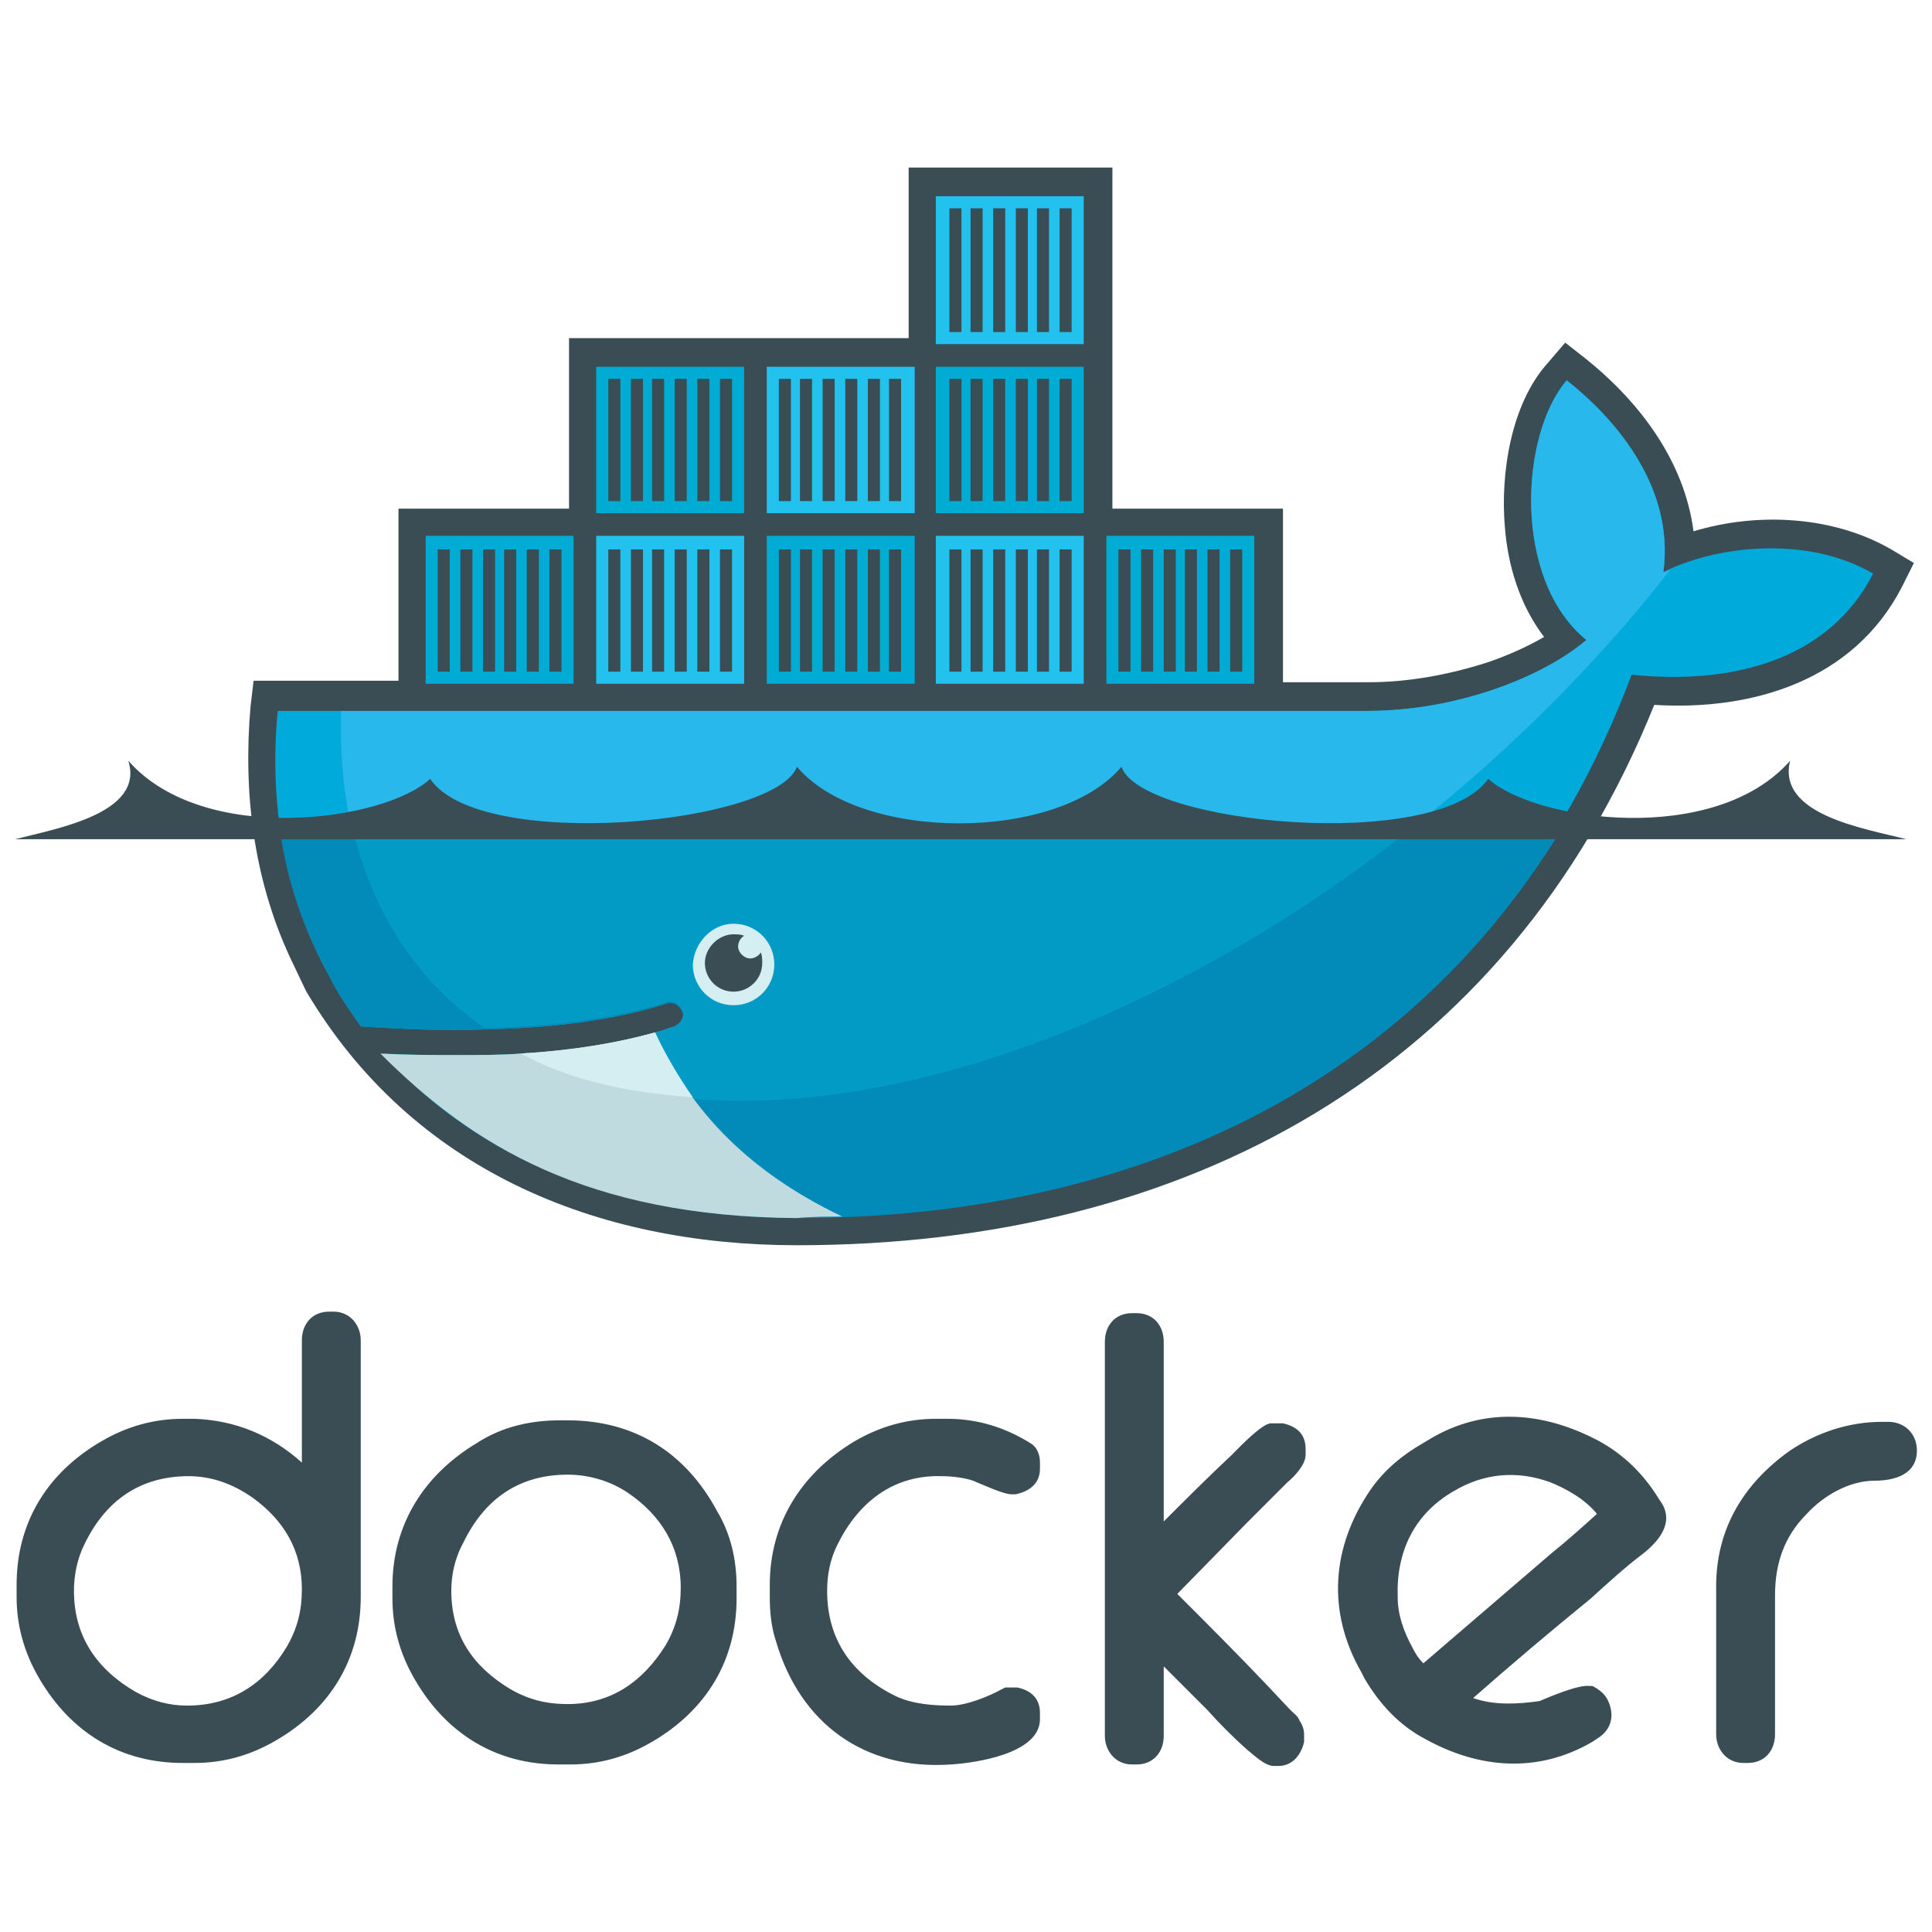
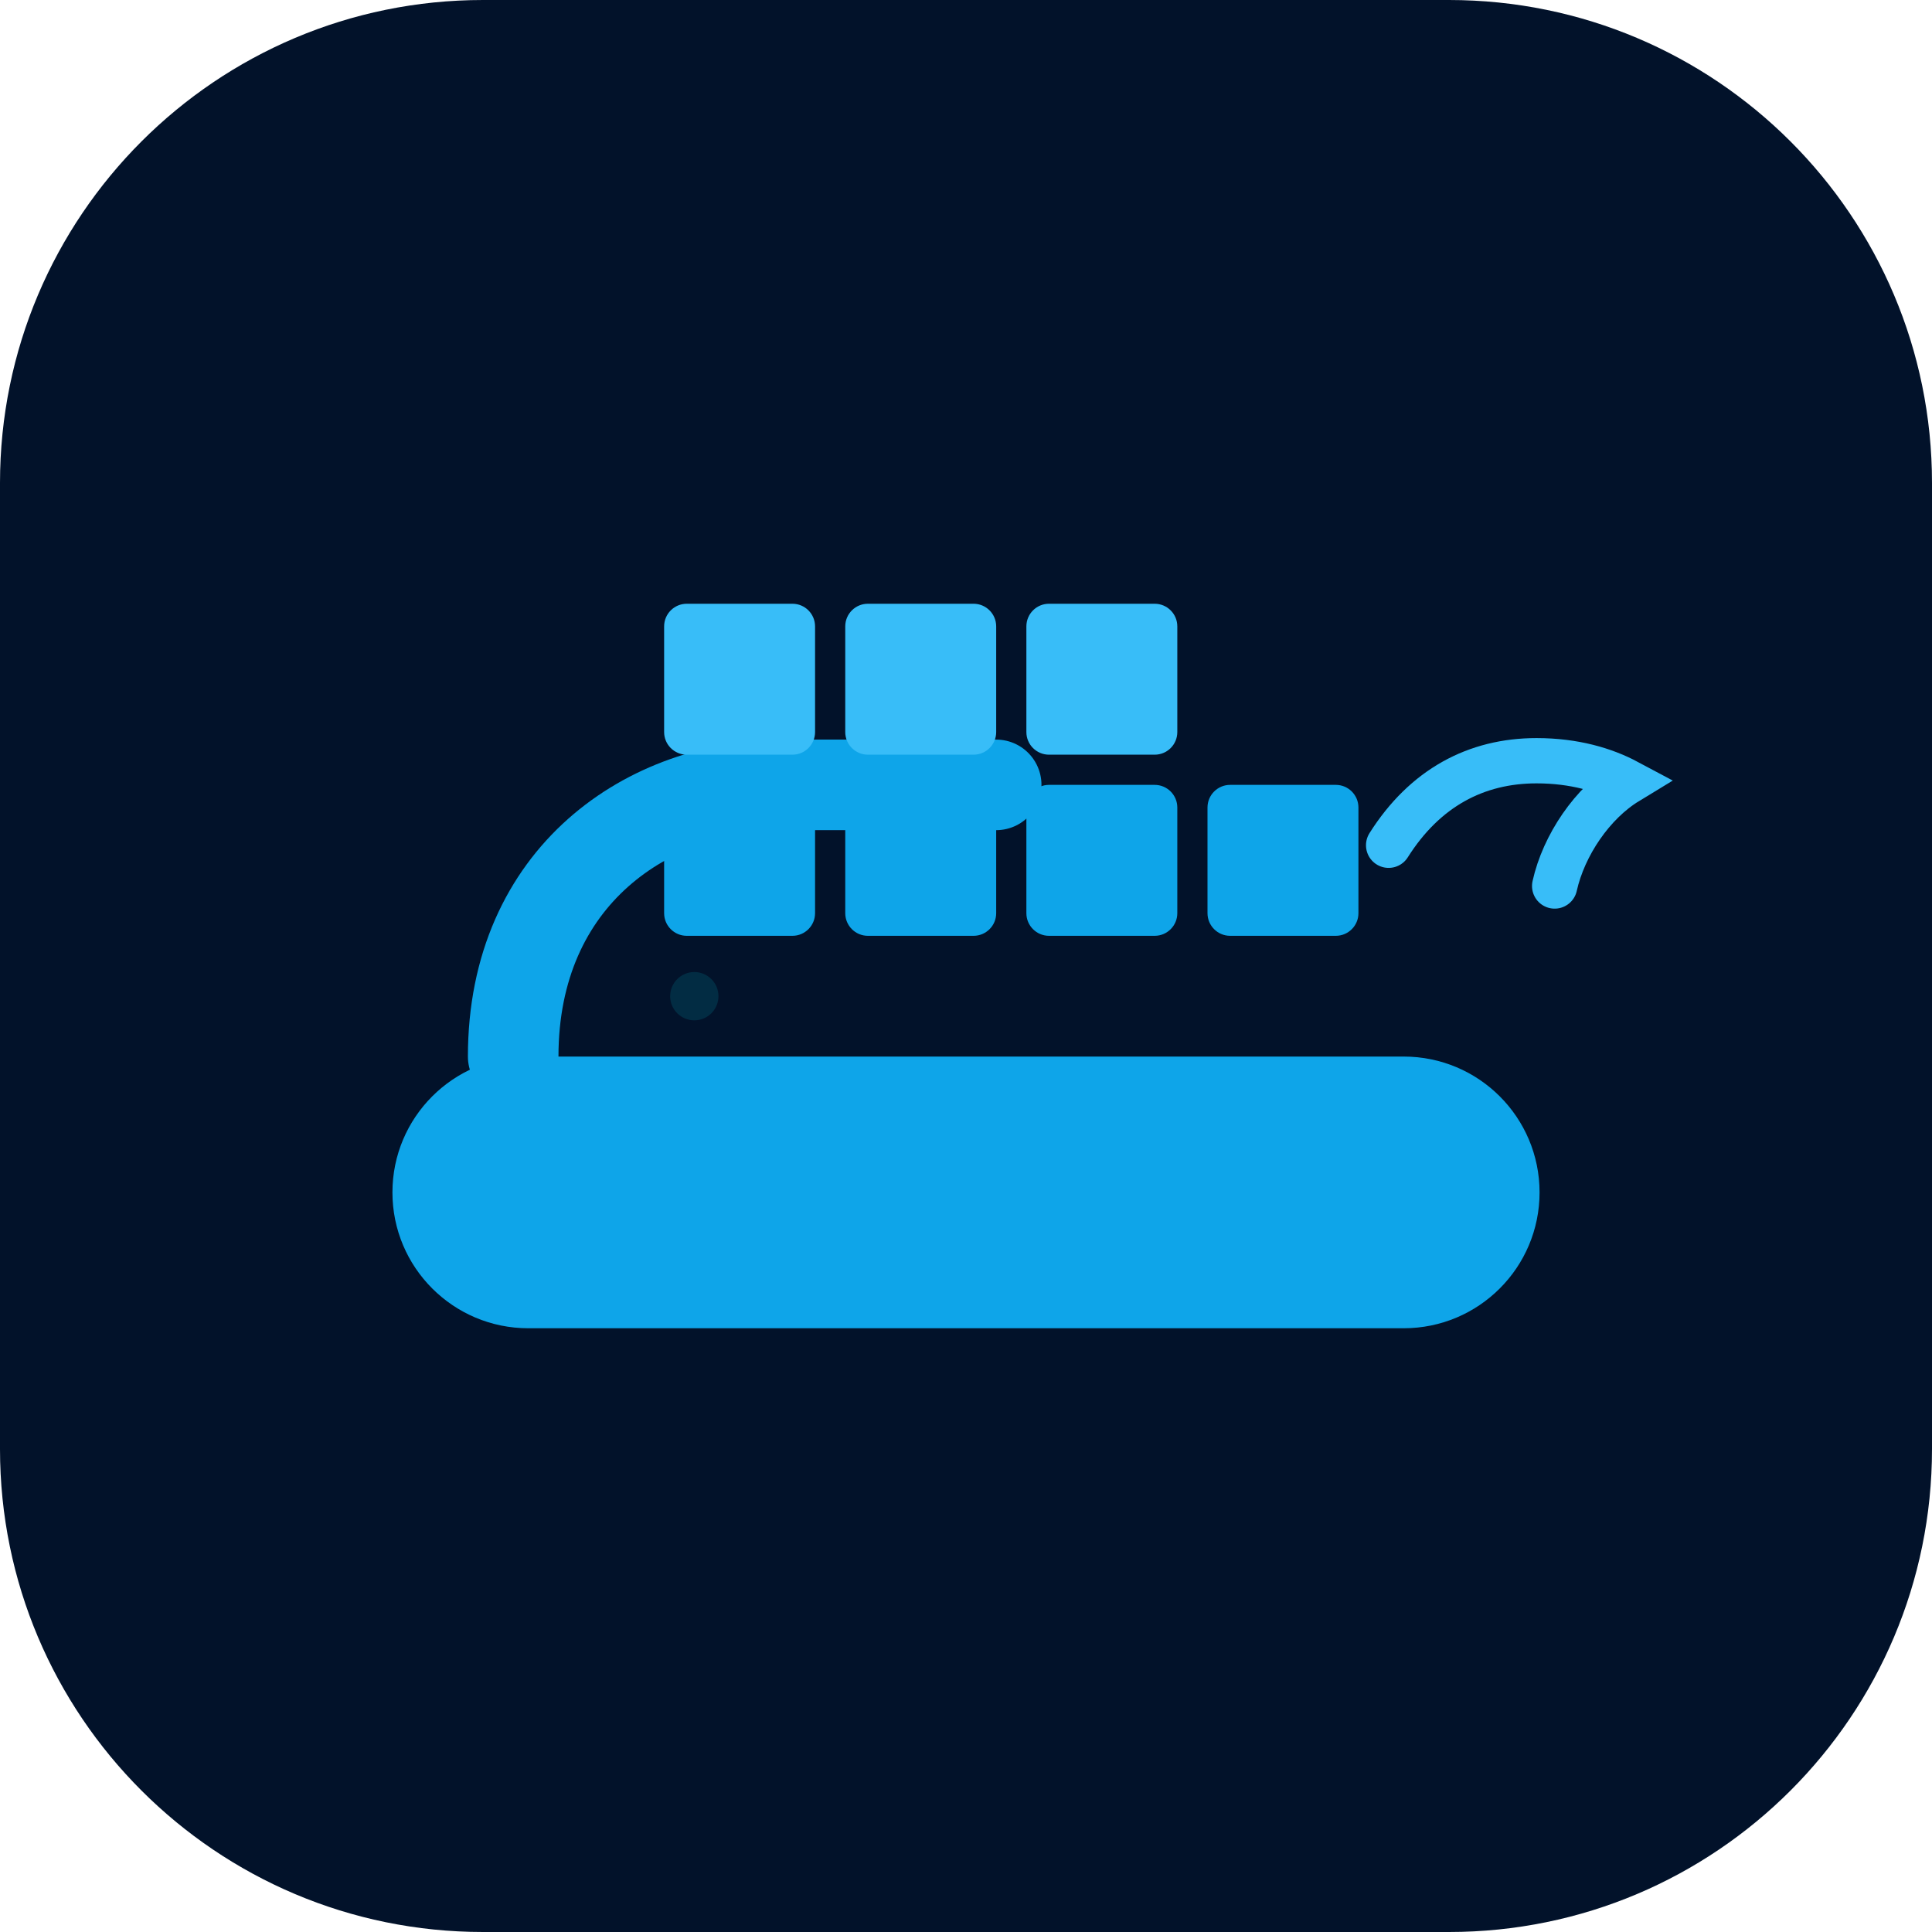
<svg xmlns="http://www.w3.org/2000/svg" viewBox="0 0 128 128">
-   <path fill-rule="evenodd" clip-rule="evenodd" fill="#3A4D54" d="M20 96.9v-8.1c0-1.1.7-1.9 1.8-1.9h.3c1.1 0 1.8.9 1.8 1.9v17c0 4.1-2 7.4-5.6 9.5-1.7 1-3.5 1.5-5.4 1.5h-.8c-4.1 0-7.4-2-9.5-5.6-1-1.7-1.5-3.5-1.5-5.4v-.8c0-4.1 2-7.4 5.6-9.5 1.7-1 3.5-1.5 5.4-1.5h.8c2.7.1 5.1 1.1 7.1 2.9zm-15.1 8.5c0 3 1.5 5.2 4.1 6.7 1.1.6 2.2.9 3.4.9 2.9 0 5.1-1.4 6.6-3.9.7-1.2 1-2.4 1-3.8 0-2.6-1.2-4.6-3.3-6.1-1.3-.9-2.7-1.4-4.2-1.4-3.2 0-5.5 1.6-6.9 4.5-.5 1-.7 2.1-.7 3.1zm32.2-11.3h.5c4.4 0 7.8 2.1 9.9 6 .9 1.5 1.3 3.2 1.3 5v.8c0 4.1-2 7.4-5.6 9.5-1.7 1-3.5 1.5-5.4 1.5H37c-4.1 0-7.4-2-9.5-5.6-1-1.7-1.5-3.5-1.5-5.4v-.8c0-4.1 2.1-7.4 5.6-9.5 1.7-1.1 3.6-1.5 5.5-1.5zm-7.2 11.3c0 2.9 1.4 5 3.9 6.5 1.2.7 2.4 1 3.8 1 2.9 0 5-1.5 6.5-3.9.7-1.2 1-2.4 1-3.8 0-2.7-1.3-4.8-3.5-6.3-1.2-.8-2.6-1.2-4-1.2-3.2 0-5.5 1.6-6.9 4.5-.6 1.1-.8 2.2-.8 3.2zm34.8-7.2c-.6-.3-1.7-.4-2.3-.4-3.2-.1-5.5 1.7-6.9 4.5-.5 1-.7 2-.7 3.1 0 3.3 1.7 5.6 4.6 7 1.1.5 2.4.6 3.6.6 1 0 2.5-.6 3.4-1.1l.2-.1h.8c.9.2 1.5.7 1.5 1.7v.4c0 2.3-4.3 2.9-5.9 3-5.7.4-10-2.7-11.6-8.2-.3-.9-.4-1.9-.4-2.9v-.8c0-4.1 2.1-7.4 5.6-9.5 1.7-1 3.5-1.5 5.4-1.5h.8c2 0 3.9.6 5.6 1.7l.1.1.1.1c.2.3.3.6.3 1v.4c0 1-.7 1.5-1.6 1.7H67c-.5 0-1.8-.6-2.3-.8zm12.4 2.6c1.5-1.5 3-3 4.5-4.4.4-.4 2-2.1 2.6-2.1h.8c.9.2 1.5.7 1.5 1.7v.4c0 .6-.7 1.4-1.2 1.8l-2.7 2.7-4.6 4.7c2 2 4 4 5.9 6l1.6 1.7c.2.2.5.4.6.7.2.3.3.6.3.9v.5c-.2.9-.8 1.6-1.7 1.6h-.3c-.6 0-1.3-.7-1.8-1.1-.9-.8-1.8-1.7-2.6-2.6l-2.9-2.9v4.6c0 1.1-.7 1.9-1.8 1.9H75c-1.1 0-1.8-.9-1.8-1.9V88.9c0-1.1.7-1.9 1.8-1.9h.3c1.1 0 1.8.8 1.8 1.9v11.9zm47.6-6.6h.4c1.1 0 1.9.8 1.9 1.9 0 1.6-1.5 2-2.8 2-1.7 0-3.4 1-4.5 2.2-1.5 1.5-2.1 3.3-2.1 5.4v9.2c0 1.1-.7 1.9-1.8 1.9h-.3c-1.1 0-1.8-.9-1.8-1.9v-9.8c0-3.8 1.8-6.8 4.9-9 1.8-1.2 3.9-1.9 6.1-1.9zm-27.1 18.3c1.4.5 3 .4 4.4.2.7-.3 2.6-1.1 3.3-1h.2c.4.2.8.5 1 .9.5 1 .3 2-.7 2.6l-.3.2c-3.6 2.1-7.5 1.8-11.1-.2-1.7-.9-3-2.3-4-4l-.2-.4c-2.3-4-2-8.3.6-12.1.9-1.3 2.1-2.3 3.5-3.1l.5-.3c3.4-2 7.1-1.8 10.6-.1 1.9.9 3.4 2.3 4.5 4.1l.2.3c.8 1.3-.2 2.5-1.2 3.3-1.2.9-2.4 2-3.5 3-2.7 2.2-5.3 4.4-7.8 6.6zm-3.3-2.3l8.5-7.3c1-.8 2-1.7 3-2.6-.8-1-2.1-1.7-3.1-2.1-2.2-.8-4.4-.6-6.4.6-2.6 1.5-3.8 4-3.7 7 0 1.2.4 2.3 1 3.4.2.4.4.7.7 1M73.7 33.7H85v11.5h5.7c2.6 0 5.3-.5 7.8-1.3 1.2-.4 2.6-1 3.8-1.7-1.6-2.1-2.4-4.7-2.6-7.3-.3-3.5.4-8.1 2.8-10.8l1.2-1.4 1.4 1.1c3.6 2.9 6.5 6.8 7.1 11.4 4.3-1.3 9.3-1 13.1 1.2l1.5.9-.8 1.6c-3.2 6.2-9.9 8.2-16.4 7.8-9.8 24.3-31 35.8-56.8 35.8-13.3 0-25.5-5-32.5-16.8l-.1-.2-1-2.1c-2.4-5.2-3.1-10.9-2.6-16.6l.2-1.7h9.6V33.7h11.3V22.4h22.5V11.1h13.5v22.6z" />
-   <path fill="#00AADA" d="M110.2 37.9c.8-5.9-3.6-10.5-6.4-12.7-3.1 3.6-3.6 13.2 1.3 17.2-2.8 2.4-8.5 4.7-14.5 4.7H18.4c-.6 6.2.5 11.9 3 16.8l.8 1.5c.5.9 1.1 1.7 1.7 2.6 3 .2 5.7.3 8.2.2 4.9-.1 8.9-.7 12-1.7.5-.2.9.1 1.1.5.2.5-.1.9-.5 1.1-.4.1-.8.3-1.3.4-2.4.7-5 1.1-8.3 1.3h-.6c-1.3.1-2.7.1-4.2.1-1.6 0-3.1 0-4.9-.1 6 6.8 15.4 10.8 27.2 10.8 25 0 46.2-11.1 55.5-35.9 6.7.7 13.1-1 16-6.7-4.5-2.6-10.5-1.8-13.9-.1z" />
-   <path fill="#28B8EB" d="M110.2 37.9c.8-5.9-3.6-10.5-6.4-12.7-3.1 3.6-3.6 13.2 1.3 17.2-2.8 2.4-8.5 4.7-14.5 4.7h-68c-.3 9.5 3.2 16.7 9.5 21 4.9-.1 8.9-.7 12-1.7.5-.2.9.1 1.1.5.2.5-.1.9-.5 1.1-.4.1-.8.3-1.3.4-2.4.7-5.2 1.2-8.5 1.4l-.1-.1c8.5 4.4 20.8 4.3 35-1.1 15.8-6.1 30.6-17.7 40.9-30.9-.2.1-.3.2-.5.2z" />
-   <path fill="#028BB8" d="M18.5 54.6c.4 3.3 1.4 6.4 2.9 9.3l.8 1.5c.5.9 1.1 1.7 1.7 2.6 3 .2 5.7.3 8.2.2 4.9-.1 8.9-.7 12-1.7.5-.2.9.1 1.1.5.2.5-.1.9-.5 1.1-.4.1-.8.3-1.3.4-2.4.7-5.2 1.2-8.5 1.4h-.4c-1.3.1-2.7.1-4.1.1-1.6 0-3.2 0-4.9-.1 6 6.8 15.5 10.8 27.3 10.8 21.4 0 40-8.1 50.8-26H18.5v-.1z" />
-   <path fill="#019BC6" d="M23.3 54.6c1.3 5.8 4.3 10.4 8.8 13.5 4.9-.1 8.9-.7 12-1.7.5-.2.9.1 1.1.5.2.5-.1.9-.5 1.1-.4.1-.8.3-1.3.4-2.4.7-5.2 1.2-8.6 1.4 8.5 4.4 20.8 4.3 34.9-1.1 8.5-3.3 16.8-8.2 24.2-14.1H23.3z" />
-   <path fill-rule="evenodd" clip-rule="evenodd" fill="#00ACD3" d="M28.2 35.5H38v9.8h-9.8v-9.8zm.8.9h.8v8.1H29v-8.1zm1.5 0h.8v8.1h-.8v-8.1zm1.5 0h.8v8.1H32v-8.1zm1.4 0h.8v8.1h-.8v-8.1zm1.5 0h.8v8.1h-.8v-8.1zm1.5 0h.8v8.1h-.8v-8.1zm3.1-12.1h9.8V34h-9.8v-9.7zm.8.8h.8v8.1h-.8v-8.1zm1.5 0h.8v8.1h-.8v-8.1zm1.4 0h.8v8.1h-.8v-8.1zm1.5 0h.8v8.1h-.8v-8.1zm1.5 0h.8v8.1h-.8v-8.1zm1.5 0h.8v8.1h-.8v-8.1z" />
-   <path fill-rule="evenodd" clip-rule="evenodd" fill="#23C2EE" d="M39.5 35.5h9.8v9.8h-9.8v-9.8zm.8.9h.8v8.1h-.8v-8.1zm1.5 0h.8v8.1h-.8v-8.1zm1.4 0h.8v8.1h-.8v-8.1zm1.5 0h.8v8.1h-.8v-8.1zm1.5 0h.8v8.1h-.8v-8.1zm1.5 0h.8v8.1h-.8v-8.1z" />
-   <path fill-rule="evenodd" clip-rule="evenodd" fill="#00ACD3" d="M50.8 35.5h9.8v9.8h-9.8v-9.8zm.8.9h.8v8.1h-.8v-8.1zm1.4 0h.8v8.1H53v-8.1zm1.5 0h.8v8.1h-.8v-8.1zm1.5 0h.8v8.1H56v-8.1zm1.5 0h.8v8.1h-.8v-8.1zm1.4 0h.8v8.1h-.8v-8.1z" />
-   <path fill-rule="evenodd" clip-rule="evenodd" fill="#23C2EE" d="M50.8 24.3h9.8V34h-9.8v-9.7zm.8.8h.8v8.1h-.8v-8.1zm1.4 0h.8v8.1H53v-8.1zm1.5 0h.8v8.1h-.8v-8.1zm1.5 0h.8v8.1H56v-8.1zm1.5 0h.8v8.1h-.8v-8.1zm1.4 0h.8v8.1h-.8v-8.1zM62 35.5h9.8v9.8H62v-9.8zm.9.9h.8v8.1h-.8v-8.1zm1.4 0h.8v8.1h-.8v-8.1zm1.5 0h.8v8.1h-.8v-8.1zm1.5 0h.8v8.1h-.8v-8.1zm1.4 0h.8v8.1h-.8v-8.1zm1.5 0h.8v8.1h-.8v-8.1z" />
-   <path fill-rule="evenodd" clip-rule="evenodd" fill="#00ACD3" d="M62 24.3h9.8V34H62v-9.7zm.9.8h.8v8.1h-.8v-8.1zm1.4 0h.8v8.1h-.8v-8.1zm1.5 0h.8v8.1h-.8v-8.1zm1.5 0h.8v8.1h-.8v-8.1zm1.4 0h.8v8.1h-.8v-8.1zm1.5 0h.8v8.1h-.8v-8.1z" />
-   <path fill-rule="evenodd" clip-rule="evenodd" fill="#23C2EE" d="M62 13h9.8v9.8H62V13zm.9.8h.8V22h-.8v-8.2zm1.4 0h.8V22h-.8v-8.2zm1.5 0h.8V22h-.8v-8.2zm1.5 0h.8V22h-.8v-8.2zm1.4 0h.8V22h-.8v-8.2zm1.5 0h.8V22h-.8v-8.2z" />
-   <path fill-rule="evenodd" clip-rule="evenodd" fill="#00ACD3" d="M73.3 35.5h9.8v9.8h-9.8v-9.8zm.8.9h.8v8.1h-.8v-8.1zm1.5 0h.8v8.1h-.8v-8.1zm1.5 0h.8v8.1h-.8v-8.1zm1.4 0h.8v8.1h-.8v-8.1zm1.5 0h.8v8.1H80v-8.1zm1.5 0h.8v8.1h-.8v-8.1z" />
-   <path fill-rule="evenodd" clip-rule="evenodd" fill="#D4EEF1" d="M48.6 61.2c1.5 0 2.7 1.2 2.7 2.7 0 1.5-1.2 2.7-2.7 2.7-1.5 0-2.7-1.2-2.7-2.7.1-1.5 1.3-2.7 2.7-2.7" />
-   <path fill-rule="evenodd" clip-rule="evenodd" fill="#3A4D54" d="M48.6 61.9c.2 0 .5 0 .7.1-.2.1-.4.4-.4.7 0 .4.4.8.8.8.3 0 .6-.2.7-.4.1.2.1.5.1.7 0 1.1-.9 1.9-1.9 1.9-1.1 0-1.9-.9-1.9-1.9 0-1 .9-1.9 1.9-1.9M1 55.6h125.3c-2.7-.7-8.6-1.6-7.7-5.2-5 5.7-16.9 4-20 1.2-3.4 4.9-23 3-24.3-.8-4.2 5-17.3 5-21.5 0-1.4 3.8-21 5.7-24.3.8-3 2.8-15 4.5-20-1.2 1.1 3.5-4.8 4.5-7.5 5.2" />
-   <path fill="#BFDBE0" d="M55.8 80.6c-6.7-3.2-10.3-7.5-12.4-12.2-2.5.7-5.5 1.2-8.9 1.4-1.3.1-2.7.1-4.1.1-1.7 0-3.4 0-5.2-.1 6.1 6.1 13.7 10.8 27.6 10.9 1-.1 2-.1 3-.1z" />
-   <path fill="#D4EEF1" d="M45.9 72.7c-.9-1.3-1.8-2.8-2.5-4.3-2.5.7-5.5 1.2-8.9 1.4 2.4 1.3 5.8 2.5 11.4 2.9z" />
+   <rect width="128" height="128" rx="32" fill="#02122A" />
+   <rect x="26" y="70" width="76" height="18" rx="9" fill="#0EA5E9" />
+   <path d="M34 70c0-12 9-18 18-18h14" fill="none" stroke="#0EA5E9" stroke-width="6" stroke-linecap="round" />
+   <rect x="44" y="40" width="10" height="10" rx="1.5" fill="#38BDF8" />
+   <rect x="56" y="40" width="10" height="10" rx="1.5" fill="#38BDF8" />
+   <rect x="68" y="40" width="10" height="10" rx="1.5" fill="#38BDF8" />
+   <rect x="44" y="52" width="10" height="10" rx="1.5" fill="#0EA5E9" />
+   <rect x="56" y="52" width="10" height="10" rx="1.5" fill="#0EA5E9" />
+   <rect x="68" y="52" width="10" height="10" rx="1.5" fill="#0EA5E9" />
+   <rect x="80" y="52" width="10" height="10" rx="1.5" fill="#0EA5E9" />
+   <path d="M92 56c2.4-3.8 5.8-5.6 9.8-5.6 2.5 0 4.5.6 6 1.4-2.3 1.4-4.2 4.2-4.8 6.9" fill="none" stroke="#38BDF8" stroke-width="3" stroke-linecap="round" />
+   <circle cx="46" cy="66" r="1.6" fill="#022C43" />
</svg>
